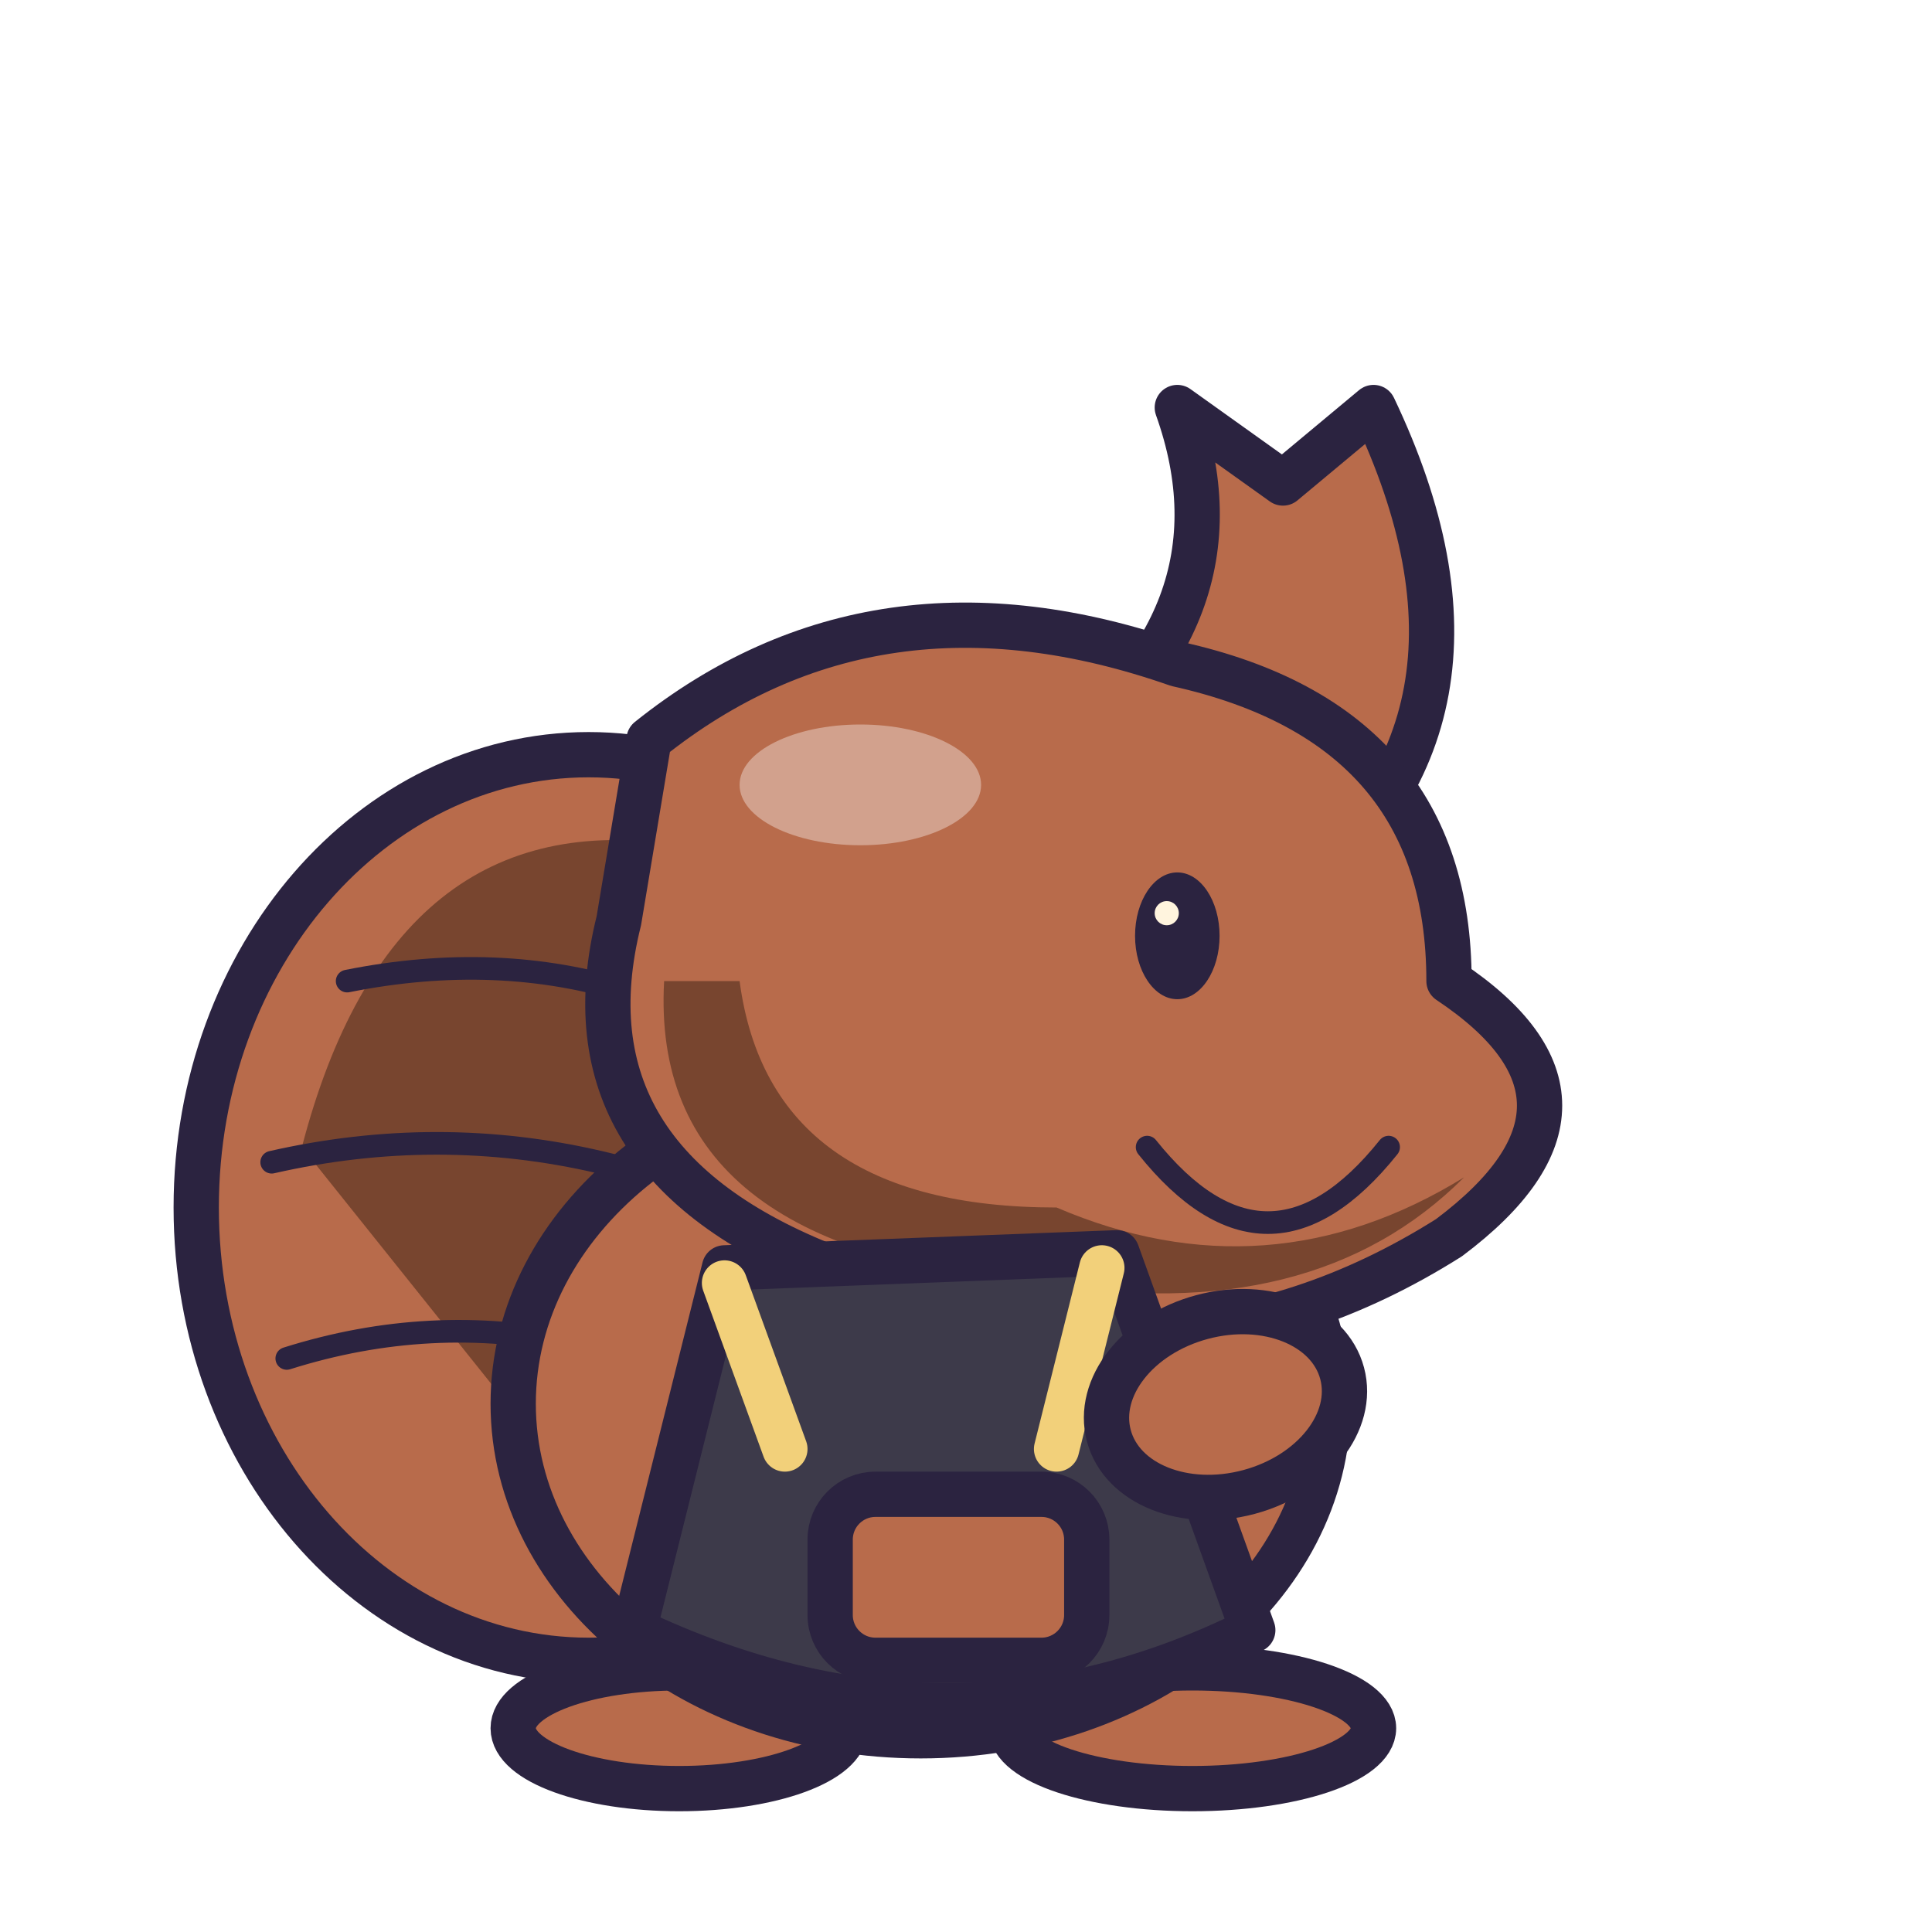
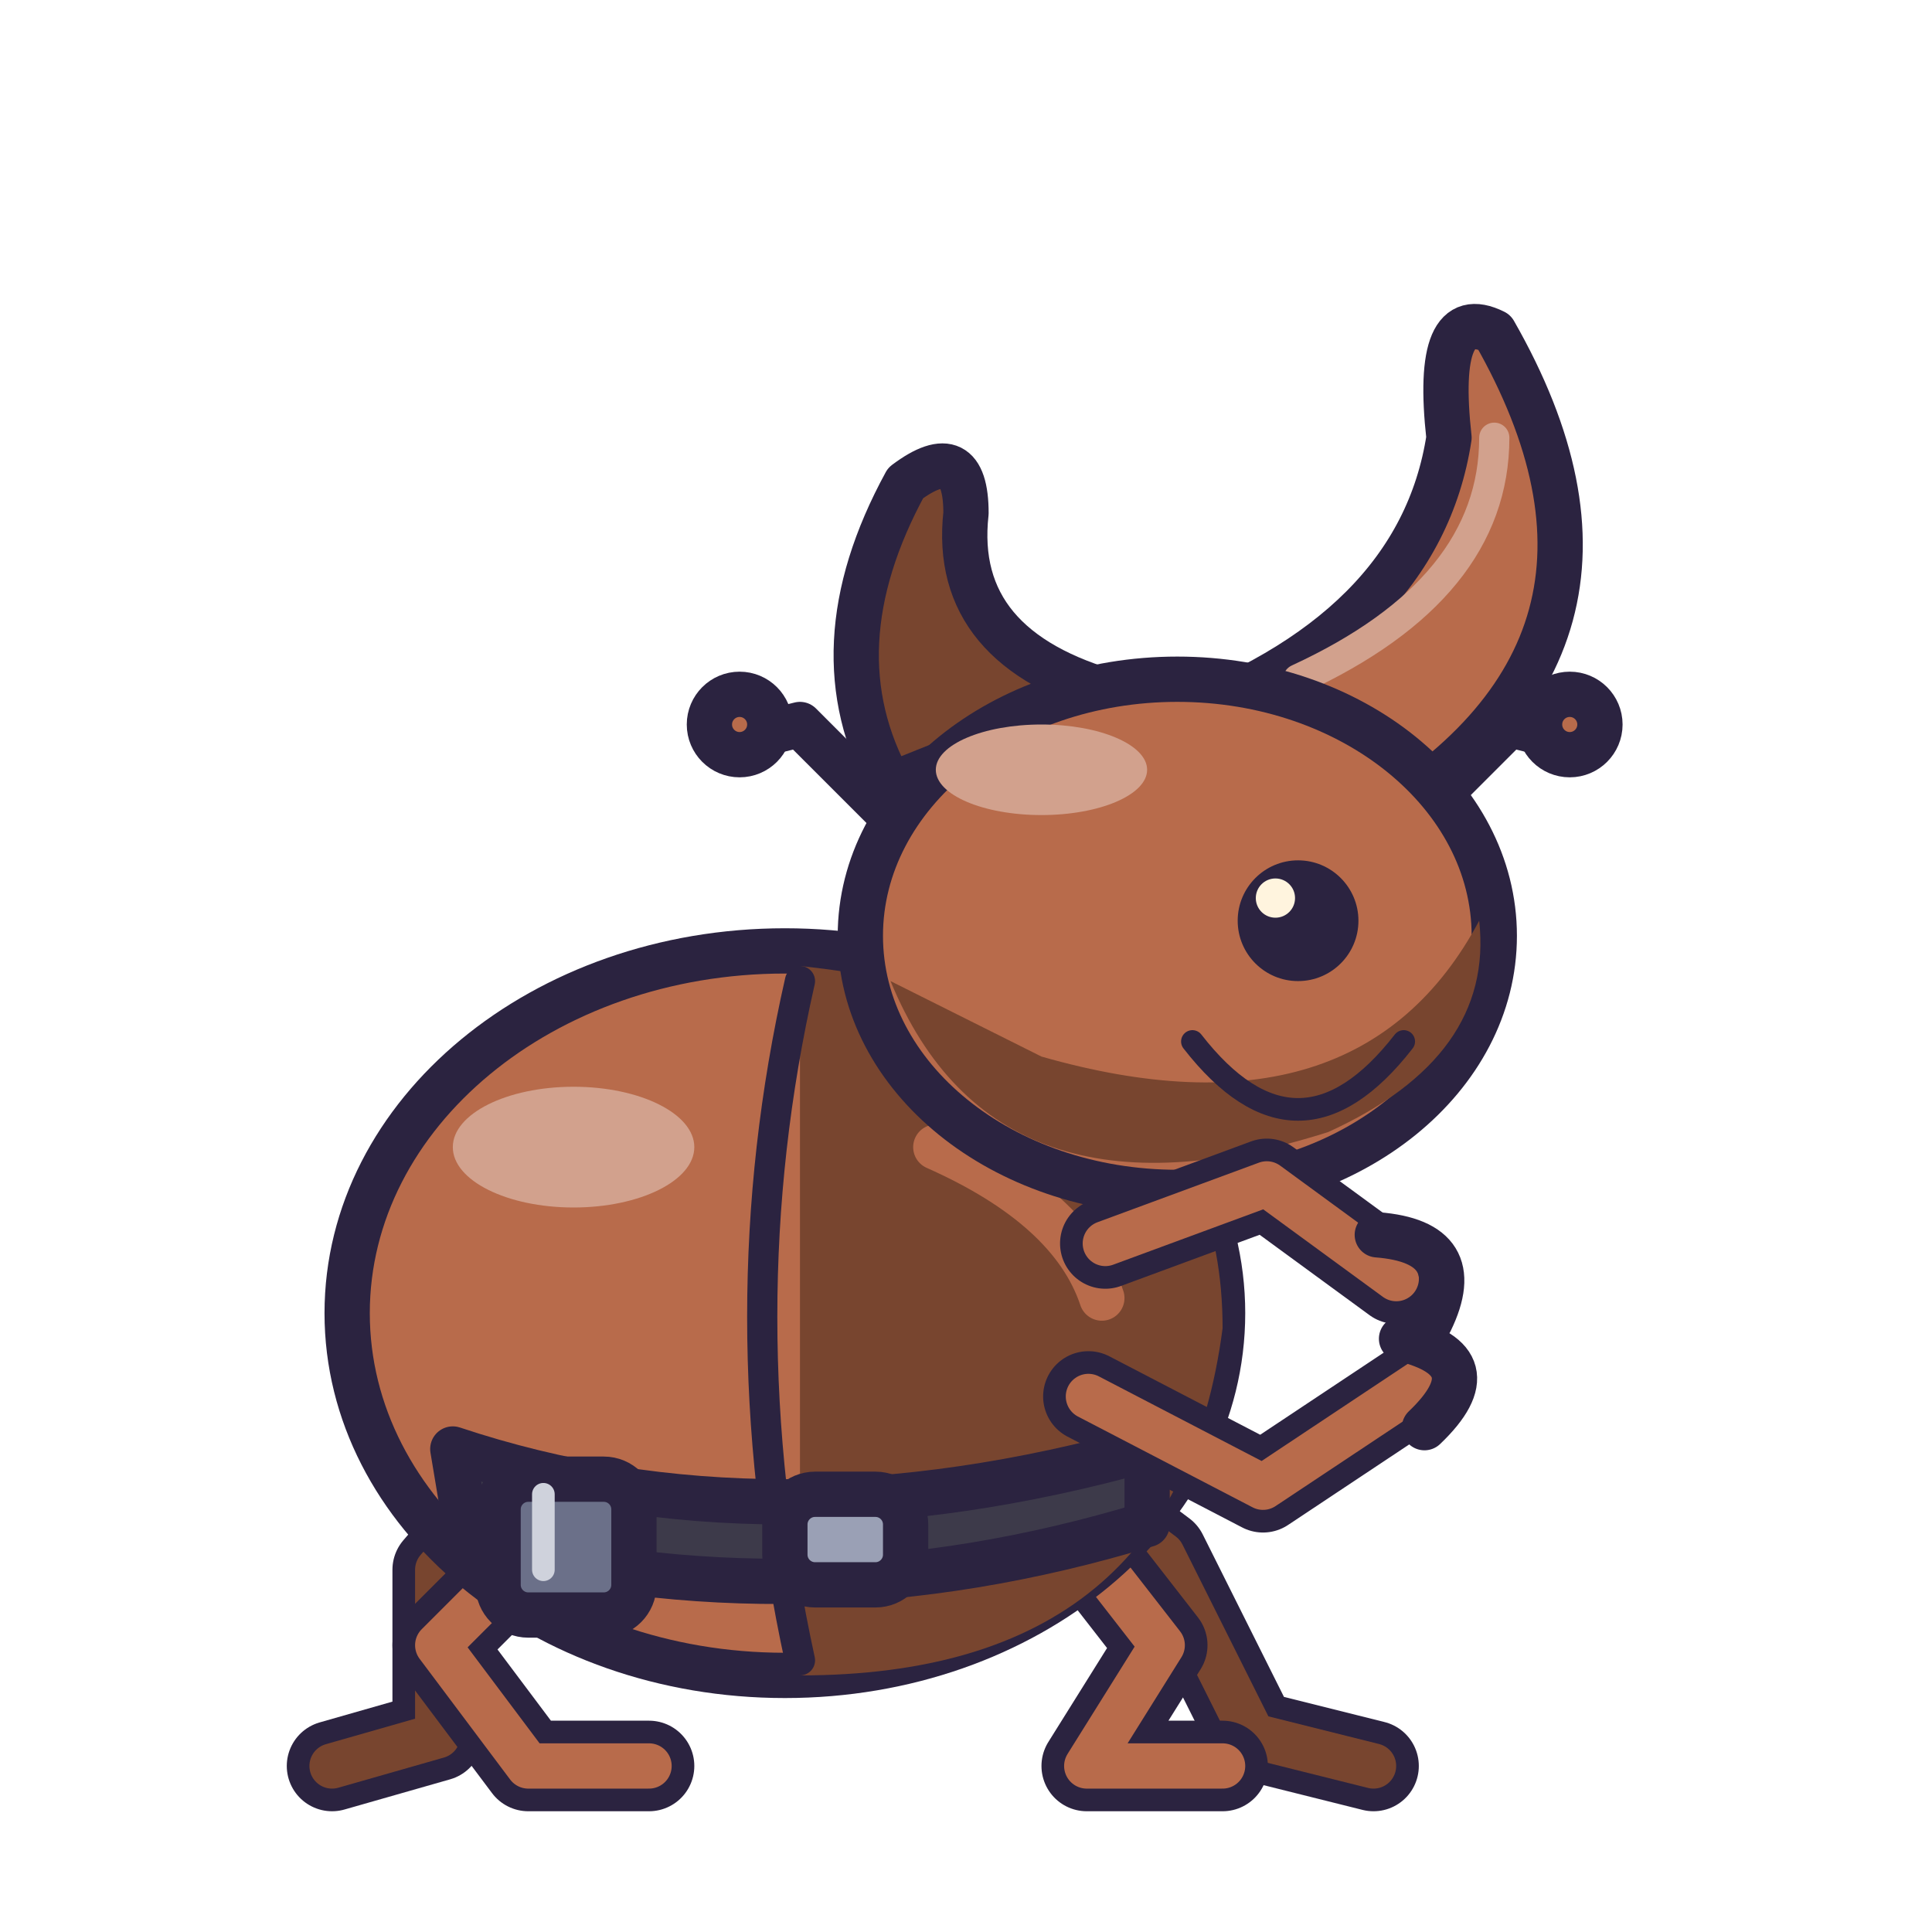
<svg xmlns="http://www.w3.org/2000/svg" version="1.1" viewBox="0 0 128 128" fill="none" stroke="#2B2340" stroke-width="3" stroke-linecap="round" stroke-linejoin="round">
  <g id="feet">
-     <ellipse cx="45" cy="114.5" rx="11" ry="4" fill="#B86B4B" />
-     <ellipse cx="79" cy="114.5" rx="12" ry="4" fill="#B86B4B" />
+     <g transform="translate(5 0)">
+       <path d="M36 90L24 104L24 115L17 117" fill="none" stroke="#2B2340" stroke-width="6" />
+       <path d="M36 90L24 104L24 115L17 117" fill="none" stroke="#78452F" stroke-width="3" />
+     </g>
+     <g transform="translate(-5 0)">
+       <path d="M66 91L82 103L88 115L96 117" fill="none" stroke="#2B2340" stroke-width="6" />
+       <path d="M66 91L82 103L88 115L96 117" fill="none" stroke="#78452F" stroke-width="3" />
+     </g>
+     <g transform="translate(-5 0)">
+       <path d="M43 100L34 109L40 117L48 117" fill="none" stroke="#2B2340" stroke-width="6" />
+       <path d="M43 100L34 109L40 117L48 117" fill="none" stroke="#B86B4B" stroke-width="3" />
+     </g>
+     <g transform="translate(5 0)">
+       <path d="M65 100L72 109L67 117L76 117" fill="none" stroke="#2B2340" stroke-width="6" />
+       <path d="M65 100L72 109L67 117L76 117" fill="none" stroke="#B86B4B" stroke-width="3" />
+     </g>
  </g>
  <g id="pose" transform="translate(0 0)">
-     <g id="tail">
-       <ellipse cx="39" cy="80" rx="26" ry="30" fill="#B86B4B" />
-       <path d="M20 76Q26 53 45 56Q64 61 60 82Q55 104 36 96" fill="#78452F" stroke="none" />
-       <path d="M23 65Q43 61 58 76M18 77Q40 72 61 87M19 90Q38 84 57 98" fill="none" stroke="#2B2340" stroke-width="1.5" />
-     </g>
+     <g id="tail" />
    <g id="body">
-       <ellipse cx="61" cy="93" rx="27" ry="22" fill="#B86B4B" />
-       <path d="M51 79Q70 76 76 93Q77 109 64 112Q45 113 44 98Z" fill="#FFF4DE" stroke="none" />
+       <ellipse cx="52" cy="87" rx="29" ry="24" fill="#B86B4B" />
+       <path d="M53 64Q81 67 81 88Q78 111 53 111Z" fill="#78452F" stroke="none" />
+       <path d="M53 65Q48 87 53 110" fill="none" stroke="#2B2340" stroke-width="2" />
+       <ellipse cx="38" cy="76" rx="8" ry="4" fill="#D2A18D" stroke="none" />
+       <path d="M62 76Q71 80 73 86" fill="none" stroke="#B86B4B" stroke-width="3" />
    </g>
    <g id="head">
-       <path d="M69 51Q83 41 78 27L85 32L91 27Q101 48 85 60Z" fill="#B86B4B" />
-       <path d="M43 49Q58 37 78 44Q96 48 96 65Q108 73 96 82Q77 94 55 84Q37 77 41 61Z" fill="#B86B4B" />
-       <path d="M44 65Q43 83 69 85Q87 88 97 78Q84 86 70 80Q51 80 49 65Z" fill="#78452F" stroke="none" />
-       <ellipse cx="57" cy="52" rx="8" ry="4" fill="#D2A18D" stroke="none" />
-       <ellipse cx="78" cy="62" rx="2.8" ry="4.2" fill="#2B2340" stroke="none" />
-       <ellipse cx="77.3" cy="60.5" rx="0.8" ry="0.8" fill="#FFF4DE" stroke="none" />
-       <path d="M76 76Q84 86 92 76" fill="none" stroke="#2B2340" stroke-width="1.5" />
+       <path d="M62 57L53 48L49 49M91 57L100 48L104 49" fill="none" stroke="#2B2340" stroke-width="3" />
+       <ellipse cx="49" cy="48" rx="2" ry="2" fill="#B86B4B" />
+       <ellipse cx="104" cy="48" rx="2" ry="2" fill="#B86B4B" />
+       <path d="M59 52Q54 43 60 32Q64 29 64 34Q63 43 74 46Z" fill="#78452F" />
+       <path d="M77 48Q94 42 96 29Q95 20 99 22Q111 43 90 55Z" fill="#B86B4B" />
+       <path d="M86 45Q99 39 99 29" fill="none" stroke="#D2A18D" stroke-width="2" />
+       <ellipse cx="78" cy="62" rx="21" ry="17" fill="#B86B4B" />
+       <path d="M59 65Q66 82 88 75Q99 70 98 61Q90 76 69 70Z" fill="#78452F" stroke="none" />
+       <ellipse cx="69" cy="51" rx="7" ry="3" fill="#D2A18D" stroke="none" />
+       <ellipse cx="86" cy="61" rx="4" ry="4" fill="#2B2340" stroke="none" />
+       <ellipse cx="84.5" cy="59.5" rx="1.3" ry="1.3" fill="#FFF4DE" stroke="none" />
+       <path d="M79 69Q86 78 93 69" fill="none" stroke="#2B2340" stroke-width="1.5" />
    </g>
    <g id="clothing">
-       <path d="M48 84L74 83L83 108Q63 118 42 108Z" fill="#3D3A4A" />
-       <path d="M48 85L52 96M73 84L70 96" fill="none" stroke="#F2D07A" stroke-width="3" />
-       <rect x="55" y="99" width="17" height="11" rx="3" fill="#B86B4B" />
+       <path d="M30 96Q51 103 76 96L76 101Q53 108 31 102Z" fill="#3D3A4A" />
+       <rect x="52" y="99" width="8" height="6" rx="2" fill="#9AA0B5" />
+       <rect x="33" y="98" width="9" height="9" rx="2" fill="#6B7089" />
+       <path d="M36 99V104" fill="none" stroke="#CFD2DC" stroke-width="1.5" />
    </g>
    <g id="headwear" />
-     <g id="arm" transform="rotate(-15 77 89)">
-       <ellipse cx="80" cy="94" rx="8" ry="6" fill="#B86B4B" />
+     <g id="arm" transform="rotate(-5 78 91)">
+       <path d="M74 82L85 79L93 86M72 92L83 99L94 93" fill="none" stroke="#2B2340" stroke-width="6" />
+       <path d="M74 82L85 79L93 86M72 92L83 99L94 93" fill="none" stroke="#B86B4B" stroke-width="3" />
+       <path d="M92 83Q98 84 95 89M93 90Q99 92 94 96" fill="none" stroke="#2B2340" stroke-width="3" />
    </g>
  </g>
</svg>
